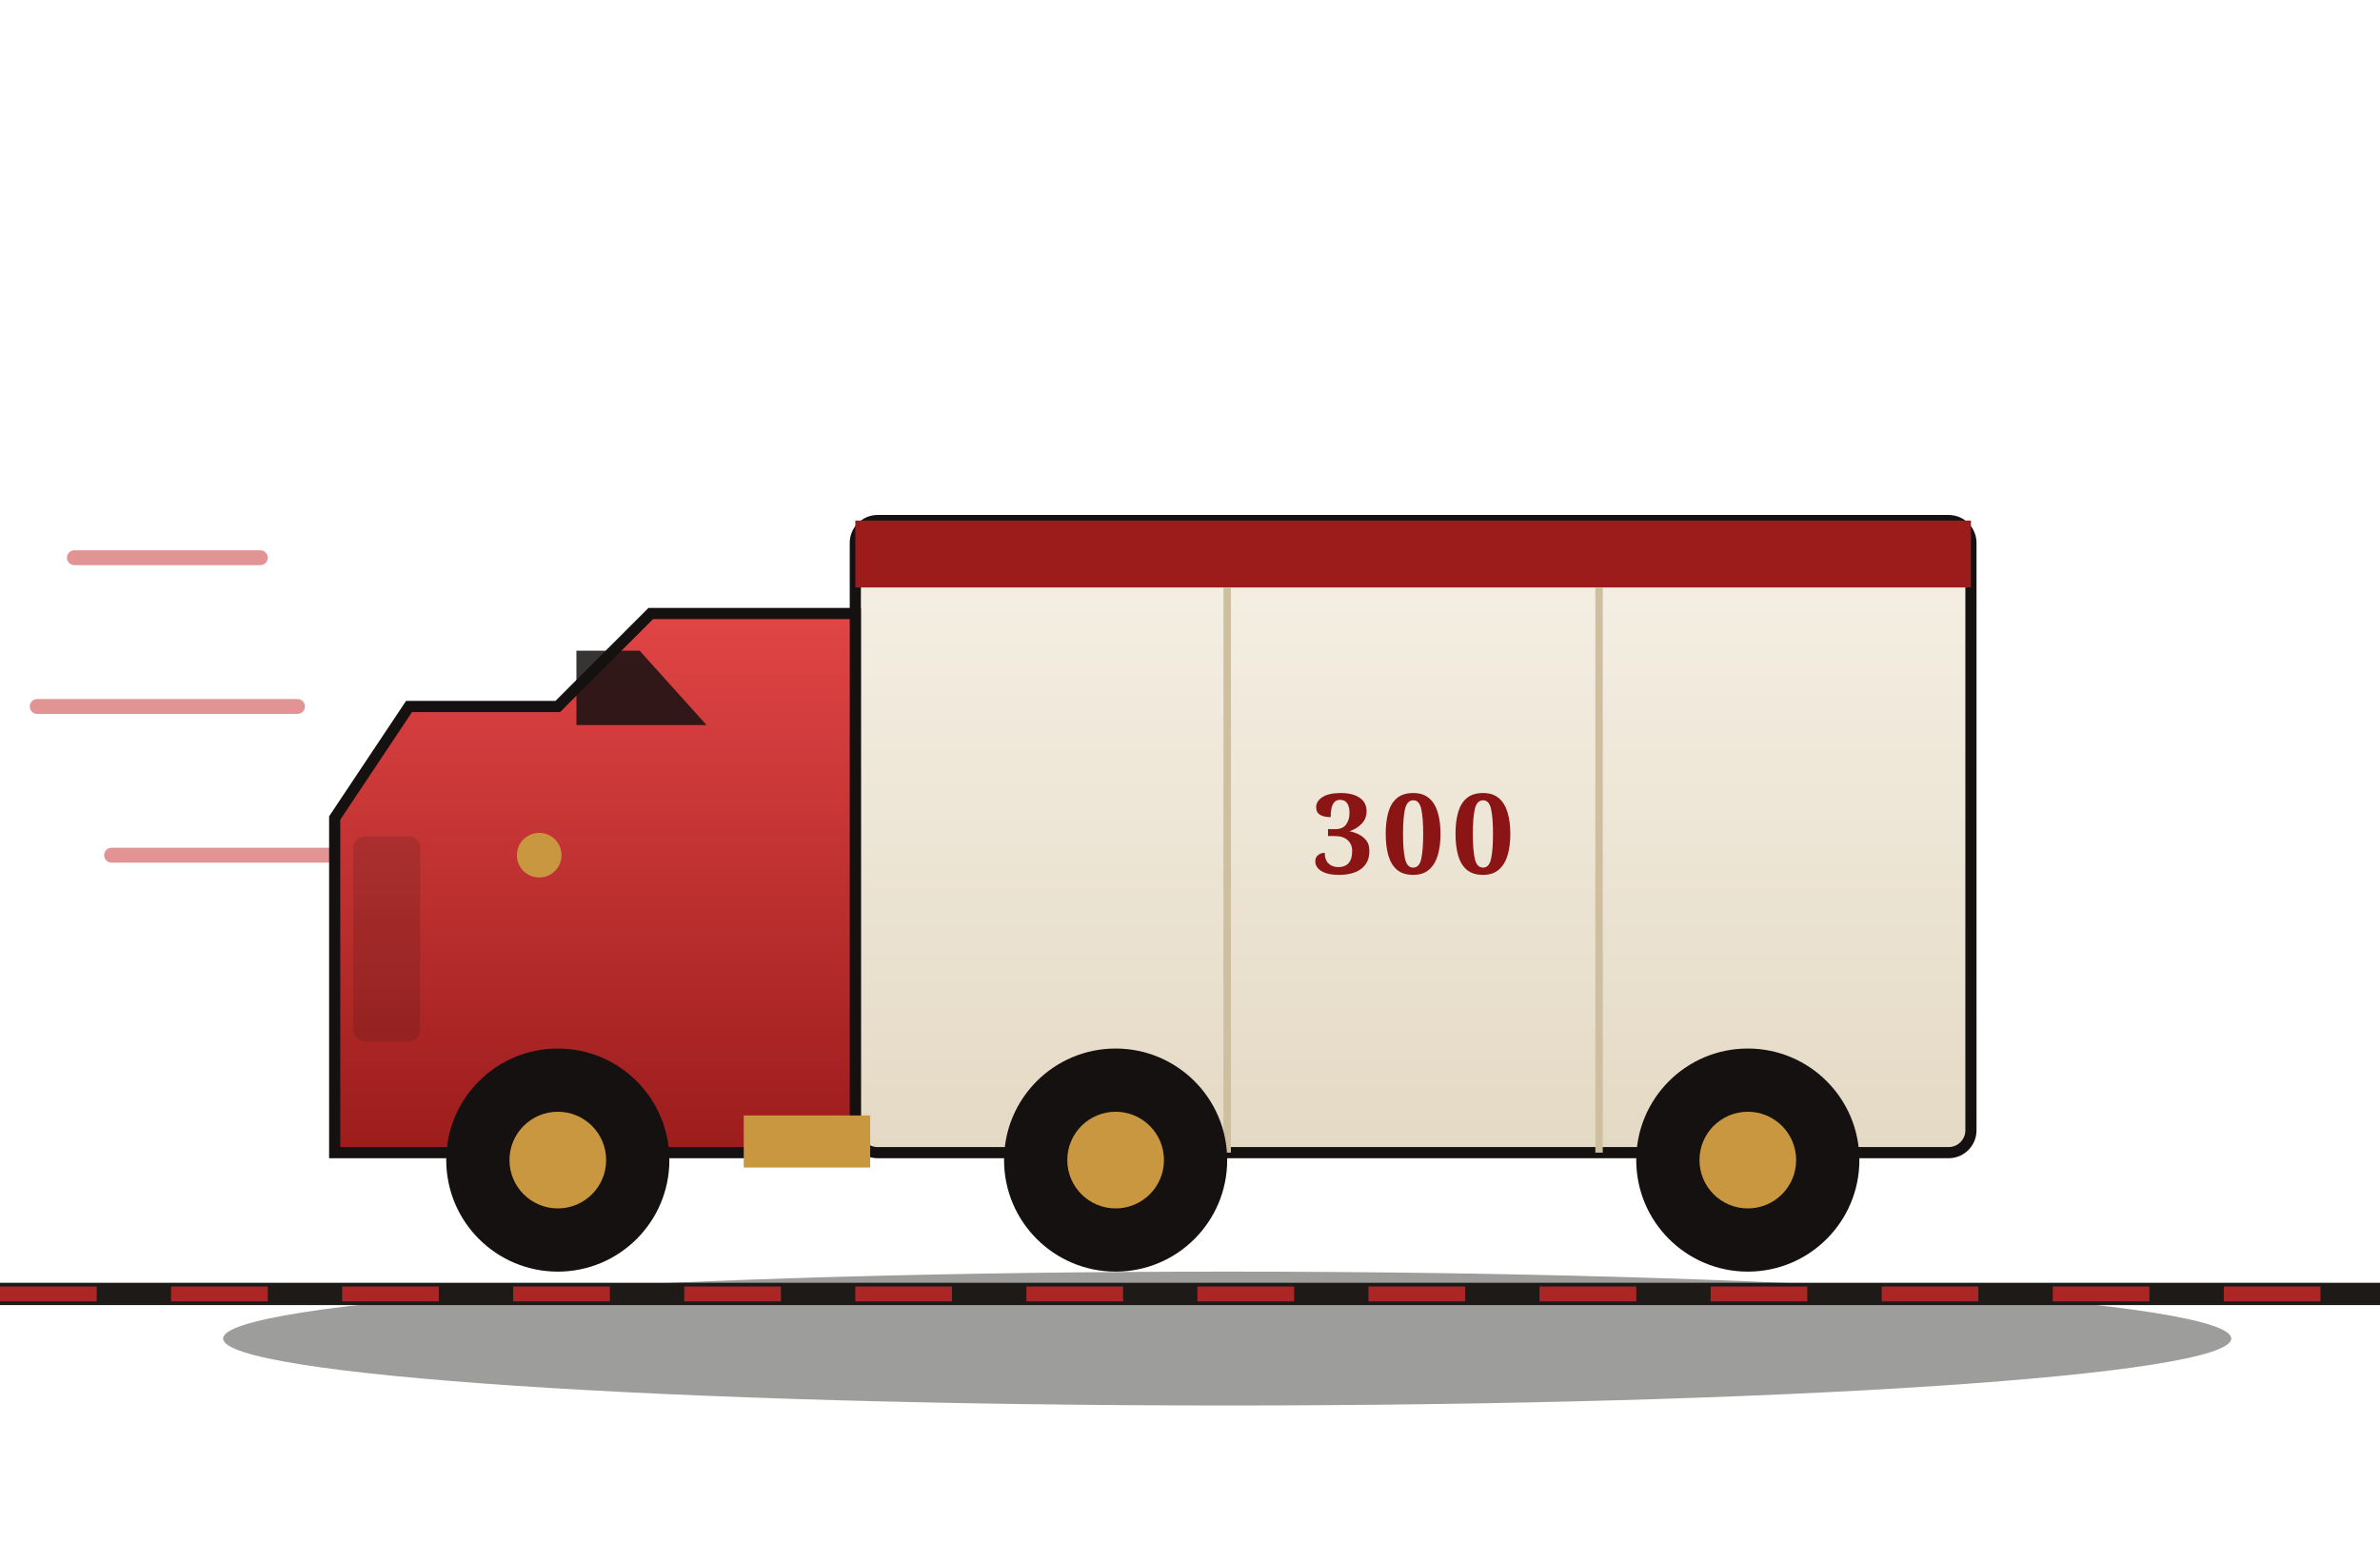
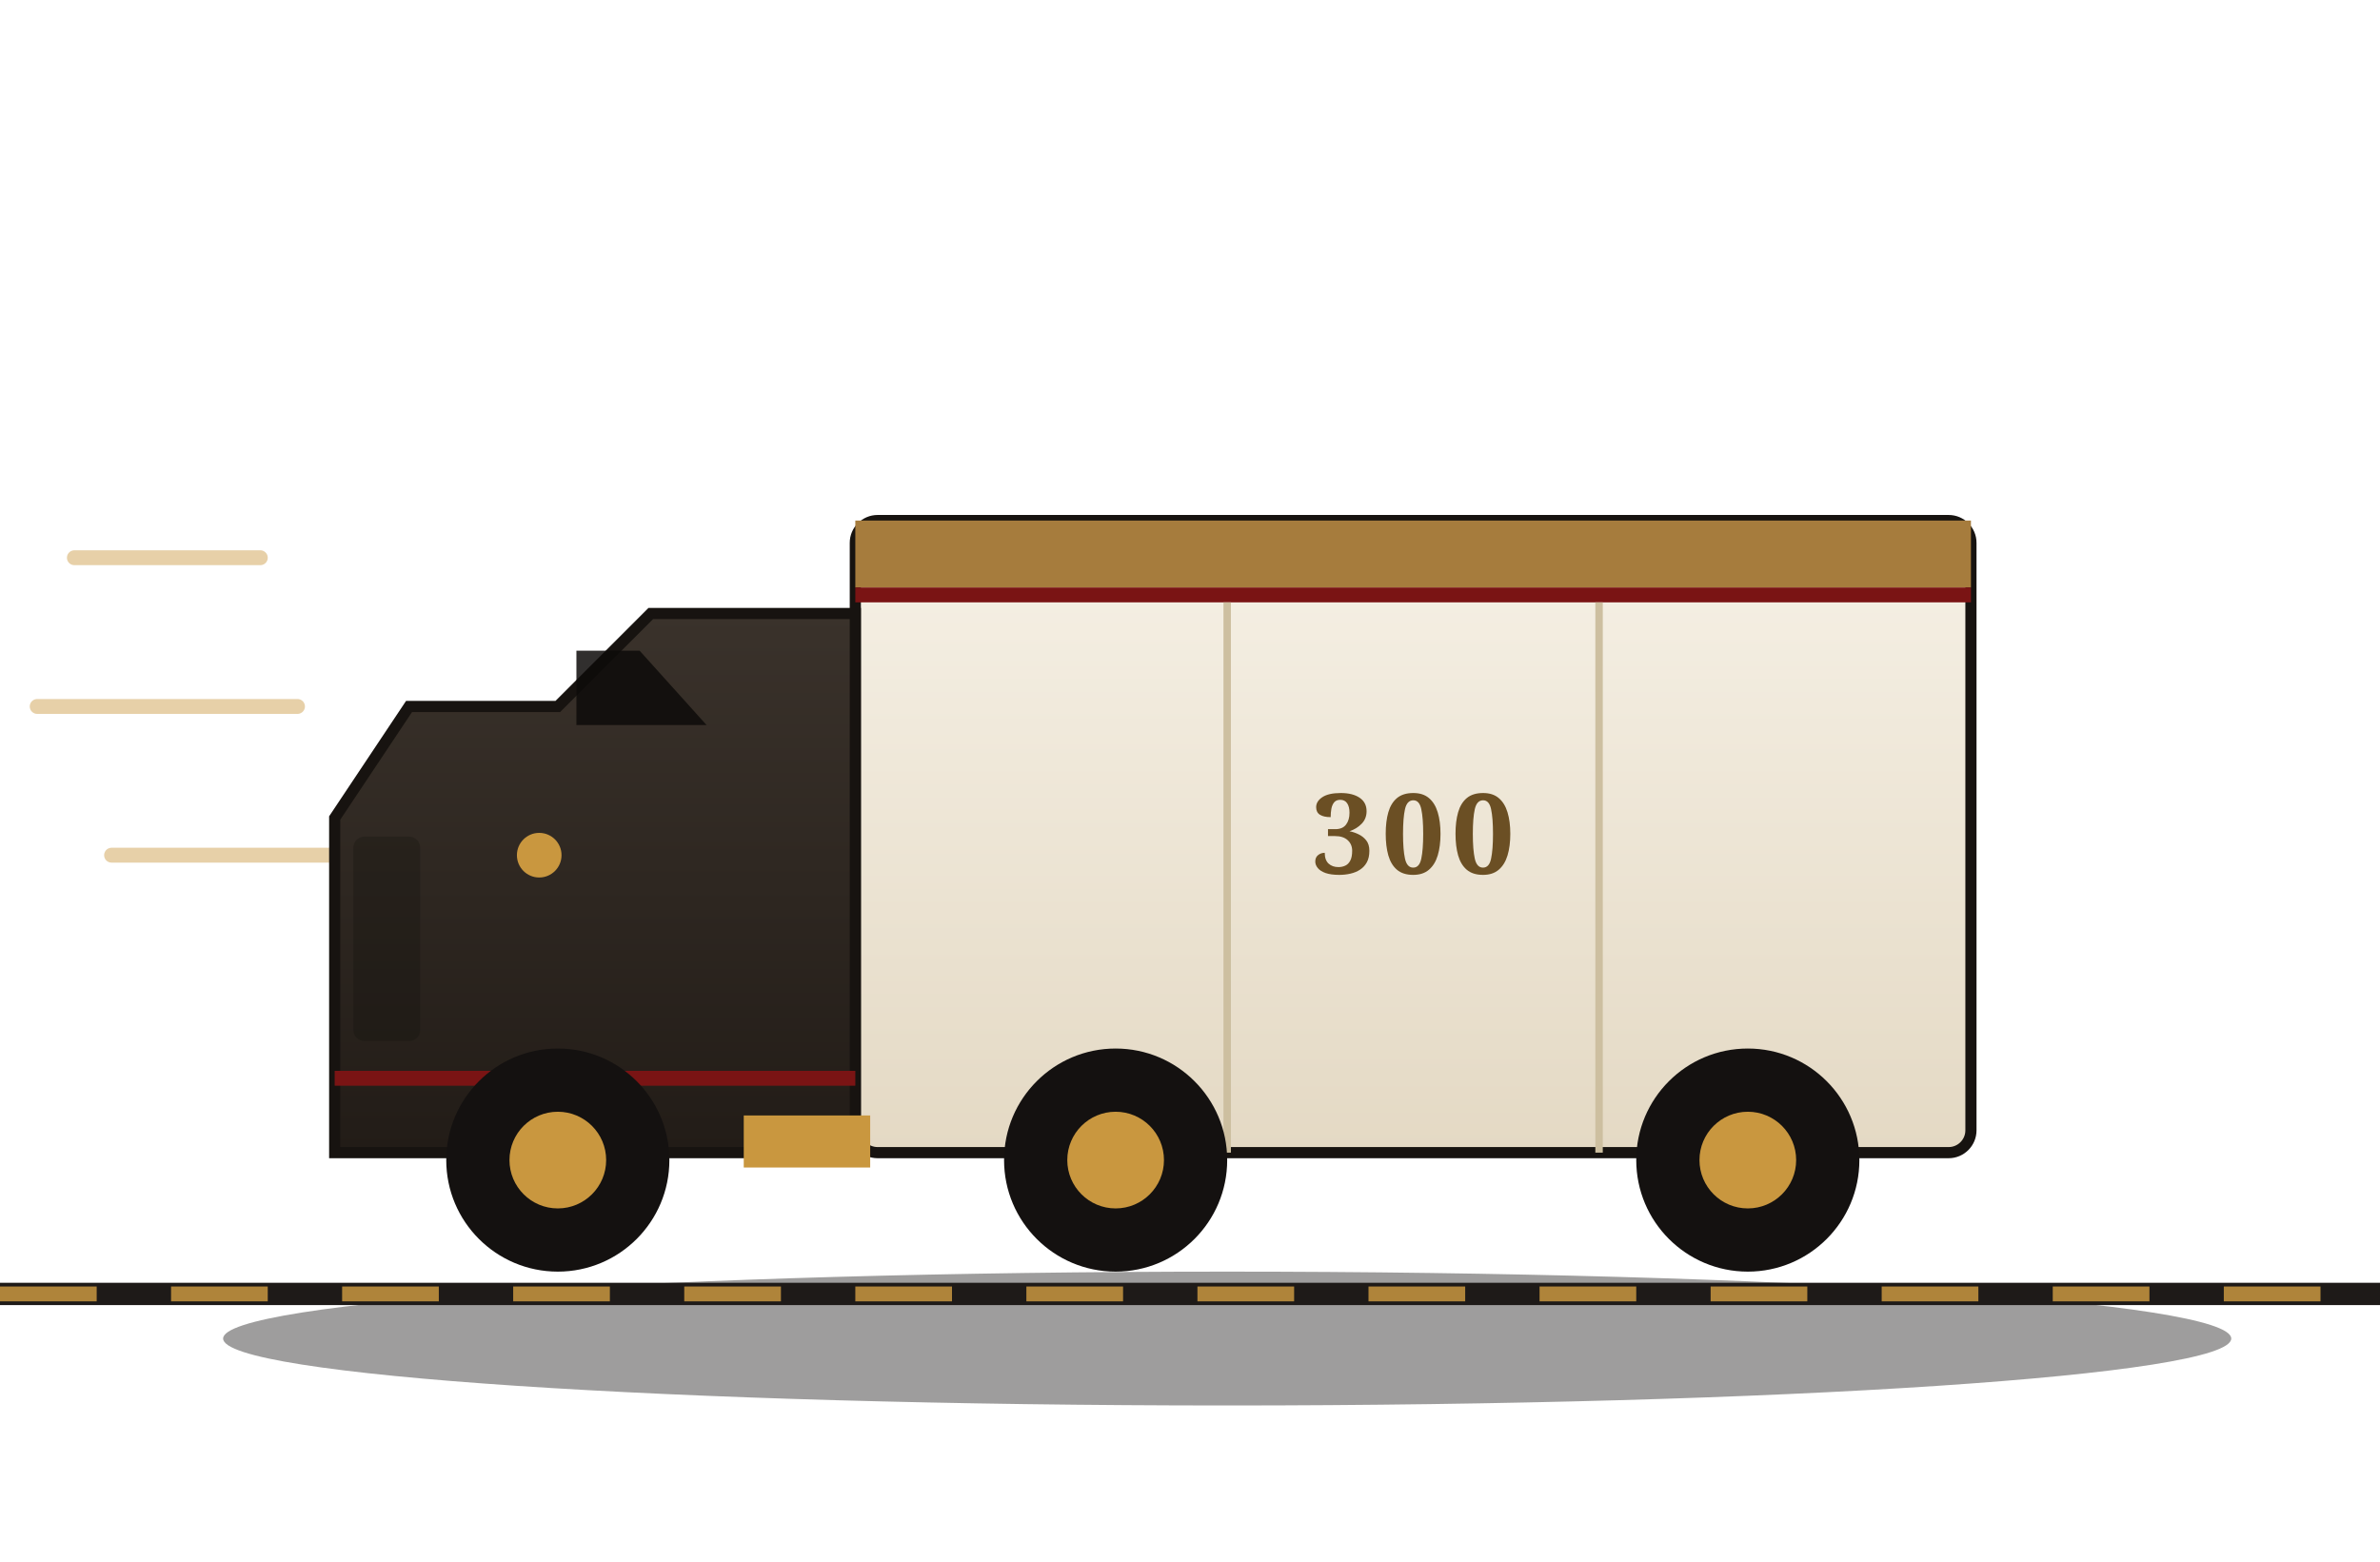
<svg xmlns="http://www.w3.org/2000/svg" width="640" height="420" viewBox="0 0 640 420">
  <defs>
    <linearGradient id="cabGrad" x1="0" y1="0" x2="0" y2="1">
-       <stop offset="0" stop-color="#e14545" />
-       <stop offset="1" stop-color="#9c1c1c" />
+       <stop offset="0" stop-color="#3a322b" />
+       <stop offset="1" stop-color="#221c17" />
    </linearGradient>
    <linearGradient id="trailerGrad" x1="0" y1="0" x2="0" y2="1">
      <stop offset="0" stop-color="#f6f1e6" />
      <stop offset="1" stop-color="#e4d9c4" />
    </linearGradient>
  </defs>
-   <ellipse cx="330" cy="360" rx="270" ry="18" fill="#0a0908" opacity="0.4" />
+   <ellipse cx="330" cy="360" rx="270" ry="18" fill="#0d0b09" opacity="0.4" />
  <rect x="0" y="345" width="640" height="6" fill="#1e1a18" />
-   <g stroke="#c62828" stroke-width="4" stroke-dasharray="26 20" opacity="0.85">
+   <g stroke="#c9973f" stroke-width="4" stroke-dasharray="26 20" opacity="0.85">
    <line x1="0" y1="348" x2="640" y2="348" />
  </g>
-   <g stroke="#c62828" stroke-width="4" stroke-linecap="round" opacity="0.5">
+   <g stroke="#c9973f" stroke-width="4" stroke-linecap="round" opacity="0.45">
    <line x1="20" y1="150" x2="70" y2="150" />
    <line x1="10" y1="190" x2="80" y2="190" />
    <line x1="30" y1="230" x2="90" y2="230" />
  </g>
  <g>
-     <rect x="230" y="140" width="300" height="170" rx="6" fill="url(#trailerGrad)" stroke="#141110" stroke-width="3" />
-     <rect x="230" y="140" width="300" height="18" fill="#9c1c1c" />
-     <line x1="330" y1="158" x2="330" y2="310" stroke="#cdbfa0" stroke-width="2" />
-     <line x1="430" y1="158" x2="430" y2="310" stroke="#cdbfa0" stroke-width="2" />
-     <text x="380" y="235" font-family="Cinzel, serif" font-size="30" font-weight="700" fill="#8b1414" text-anchor="middle" letter-spacing="2">300</text>
+     <rect x="230" y="140" width="300" height="170" rx="6" fill="url(#trailerGrad)" stroke="#171310" stroke-width="3" />
+     <rect x="230" y="140" width="300" height="18" fill="#a67c3d" />
+     <rect x="230" y="158" width="300" height="4" fill="#7a1414" />
+     <line x1="330" y1="162" x2="330" y2="310" stroke="#cdbfa0" stroke-width="2" />
+     <line x1="430" y1="162" x2="430" y2="310" stroke="#cdbfa0" stroke-width="2" />
+     <text x="380" y="235" font-family="Cinzel, serif" font-size="30" font-weight="700" fill="#6b4f24" text-anchor="middle" letter-spacing="2">300</text>
  </g>
  <g>
-     <path d="M90 220 L90 310 L230 310 L230 165 L175 165 L150 190 L110 190 Z" fill="url(#cabGrad)" stroke="#141110" stroke-width="3" />
-     <path d="M155 175 L172 175 L190 195 L155 195 Z" fill="#141110" opacity="0.85" />
-     <rect x="95" y="225" width="18" height="55" rx="3" fill="#141110" opacity="0.15" />
+     <path d="M90 220 L90 310 L230 310 L230 165 L175 165 L150 190 L110 190 Z" fill="url(#cabGrad)" stroke="#171310" stroke-width="3" />
+     <path d="M155 175 L172 175 L190 195 L155 195 Z" fill="#0d0b09" opacity="0.85" />
+     <rect x="90" y="288" width="140" height="4" fill="#7a1414" />
+     <rect x="95" y="225" width="18" height="55" rx="3" fill="#0d0b09" opacity="0.25" />
    <rect x="200" y="300" width="34" height="14" fill="#c9973f" />
    <circle cx="145" cy="230" r="6" fill="#c9973f" />
  </g>
  <g fill="#141110">
    <circle cx="150" cy="312" r="30" />
    <circle cx="300" cy="312" r="30" />
    <circle cx="470" cy="312" r="30" />
  </g>
  <g fill="#c9973f">
    <circle cx="150" cy="312" r="13" />
    <circle cx="300" cy="312" r="13" />
    <circle cx="470" cy="312" r="13" />
  </g>
</svg>
